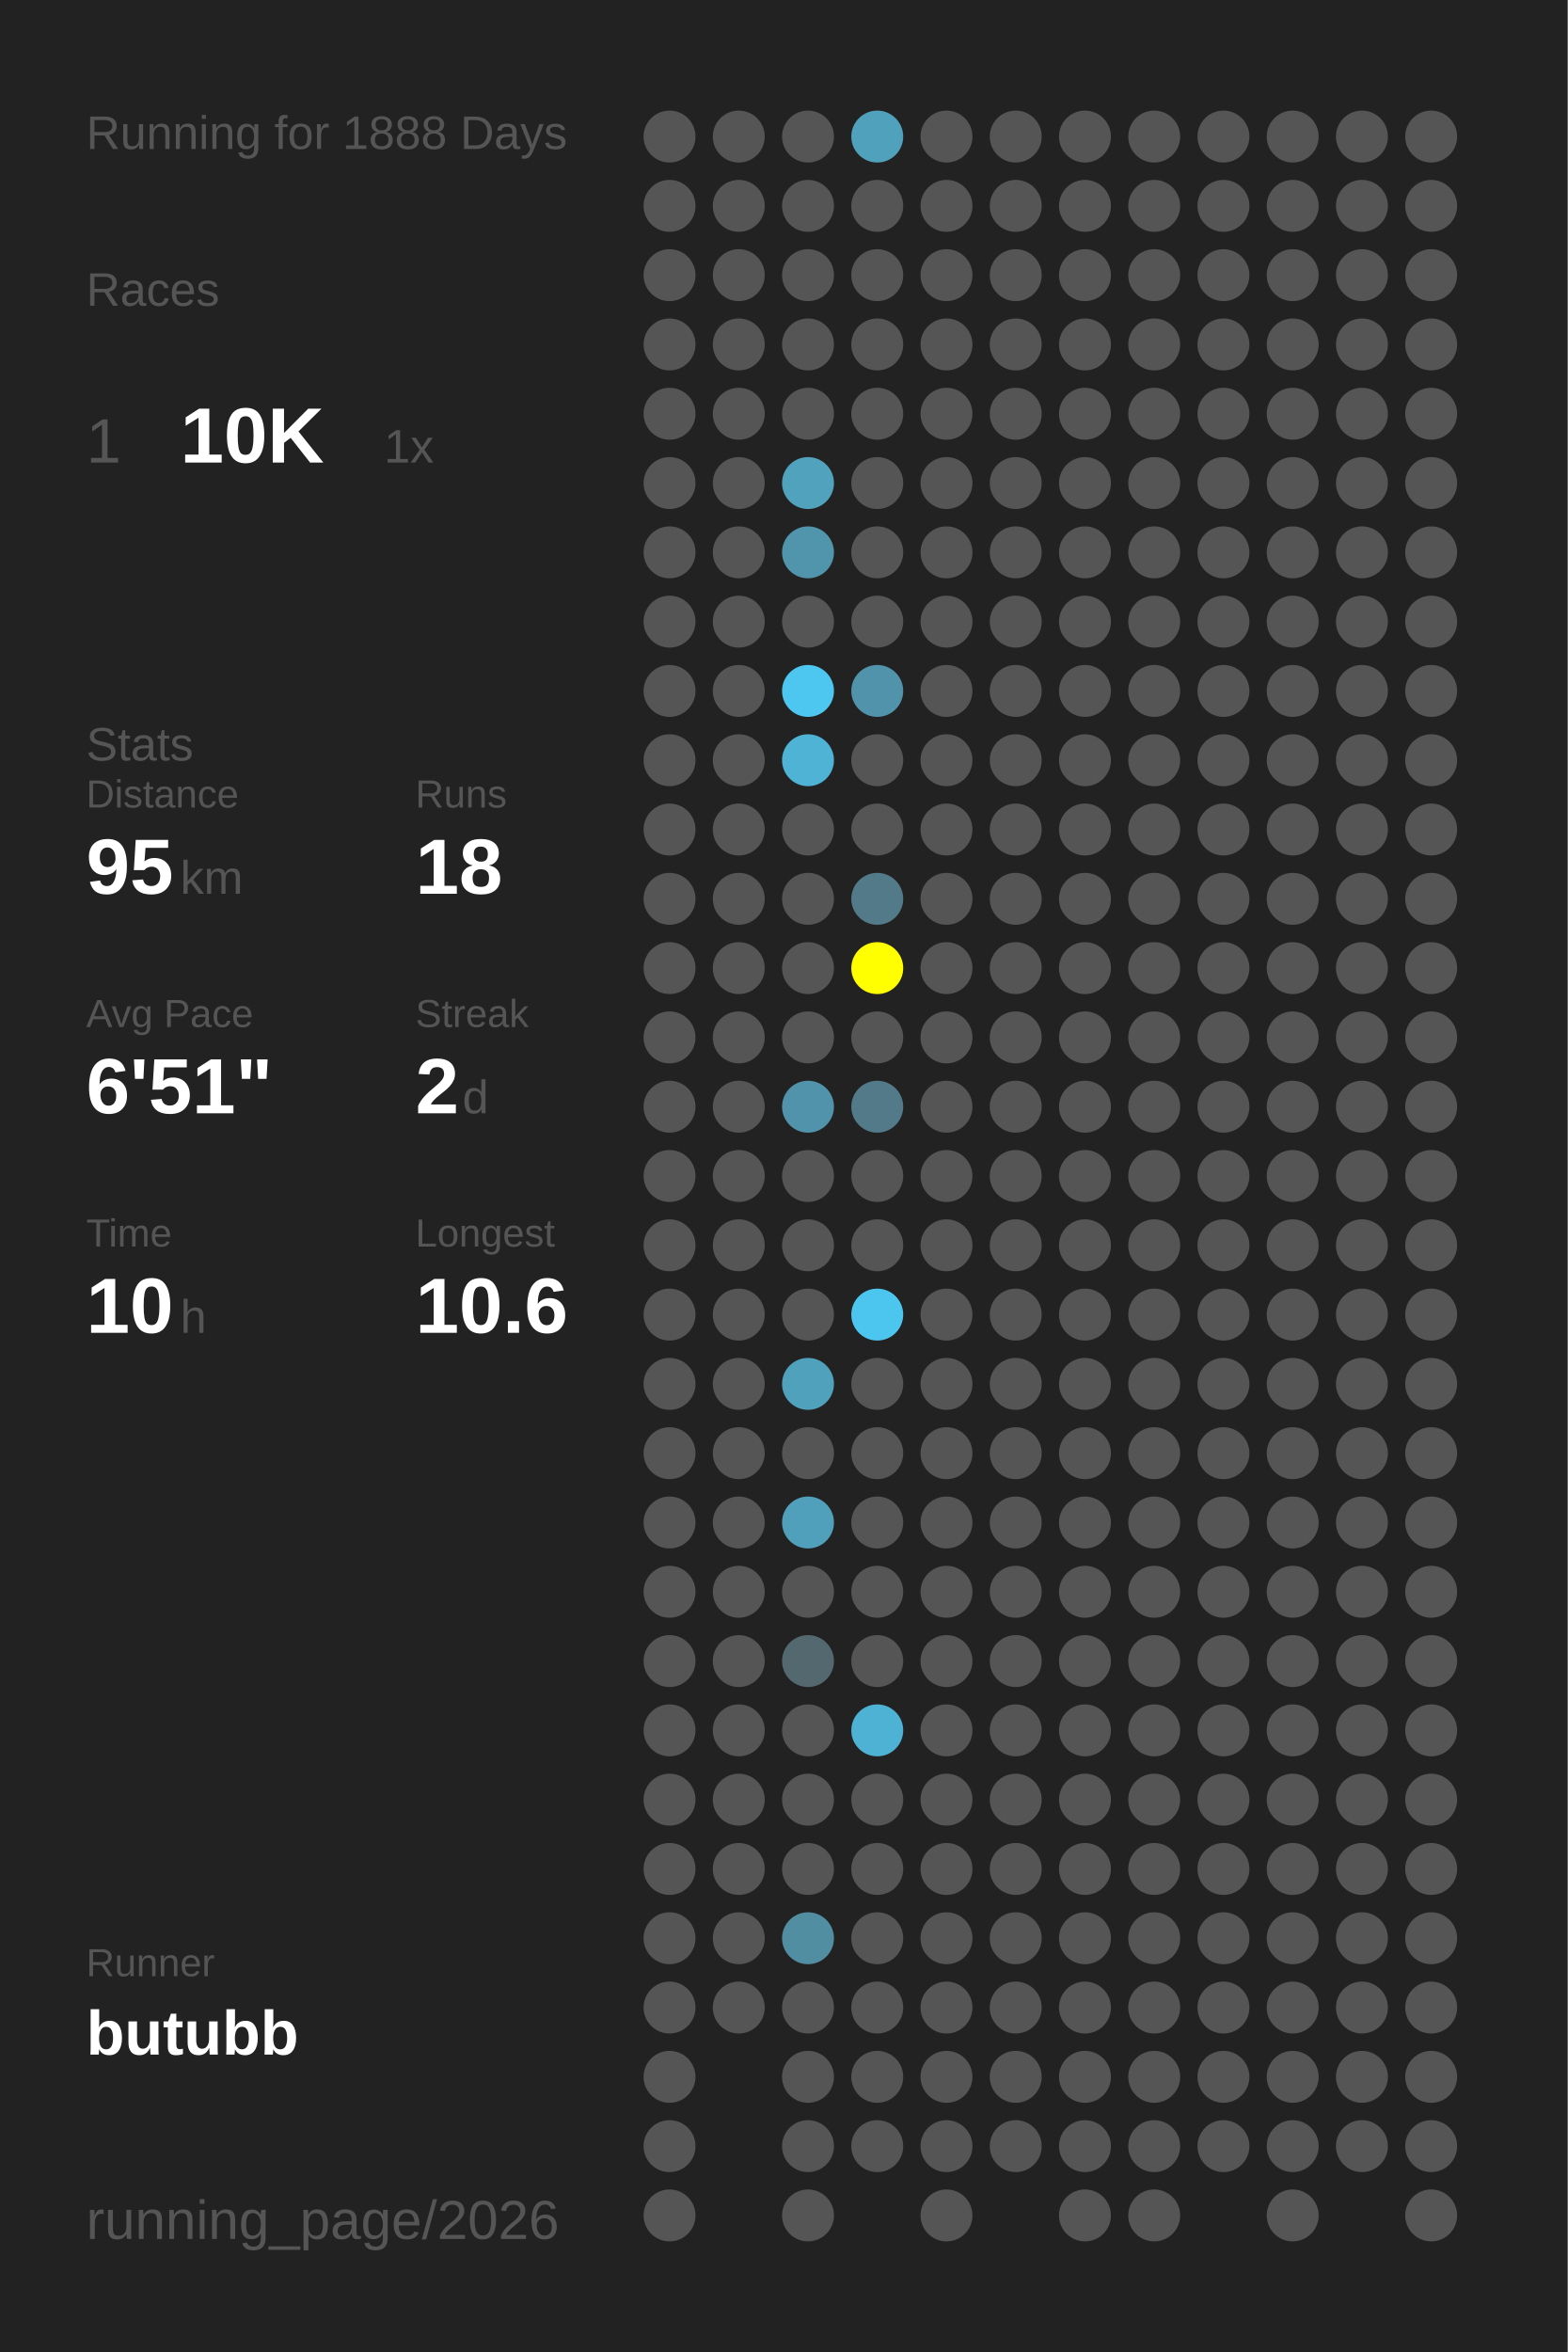
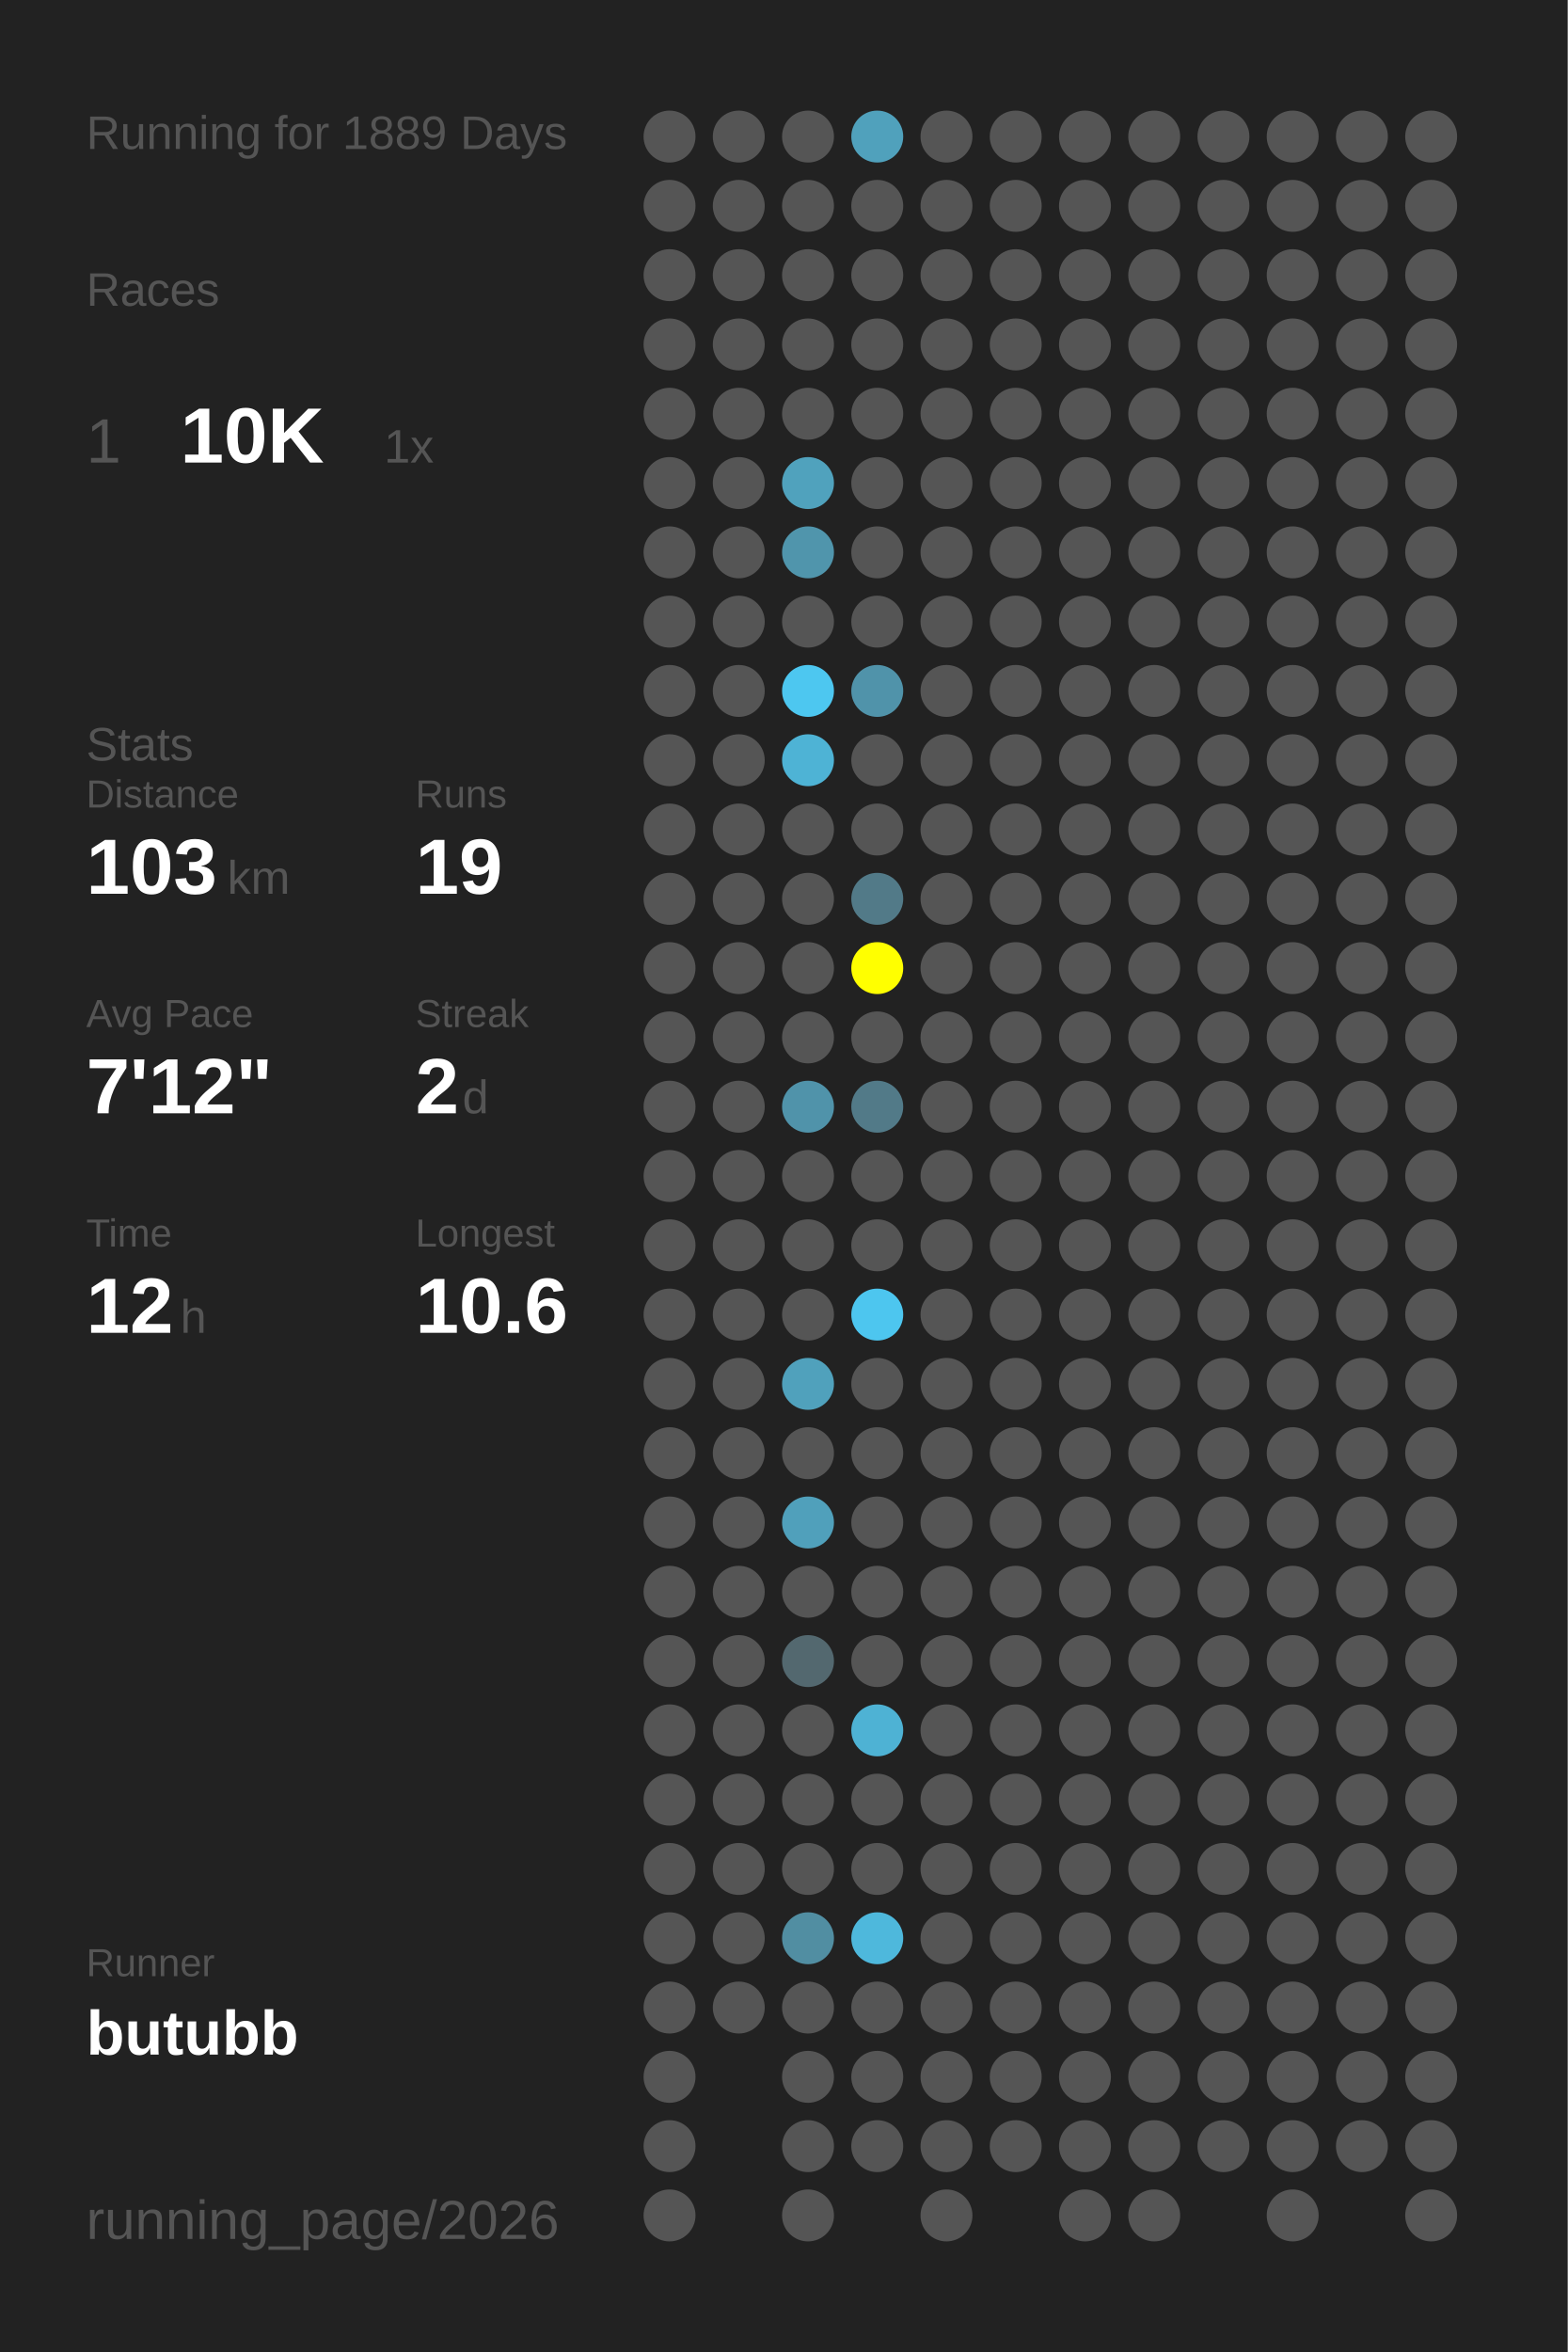
<svg xmlns="http://www.w3.org/2000/svg" baseProfile="full" height="300mm" version="1.1" viewBox="0,0,200,300" width="200mm">
  <defs />
  <rect fill="#222222" height="300" width="200" x="0" y="0" />
-   <text fill="#555555" style="font-size:6px; font-family:Arial;" x="11" y="19">Running for 1888 Days</text>
+   <text fill="#555555" style="font-size:6px; font-family:Arial;" x="11" y="19">Running for 1889 Days</text>
  <text fill="#555555" style="font-size:6px; font-family:Arial;" x="11" y="39">Races</text>
  <text fill="#555555" style="font-size:8px; font-family:Arial;" x="11" y="59">1</text>
  <text fill="#FFFFFF" style="font-size:10px; font-family:Arial; font-weight:bold;" x="23" y="59">10K</text>
  <text fill="#555555" style="font-size:6px; font-family:Arial;" x="49" y="59">1x</text>
  <text fill="#555555" style="font-size:6px; font-family:Arial;" x="11" y="97">Stats</text>
  <text fill="#555555" style="font-size:5px; font-family:Arial;" x="11" y="103">Distance</text>
-   <text fill="#FFFFFF" style="font-size:10px; font-family:Arial; font-weight:bold;" x="11" y="114">95</text>
-   <text fill="#555555" style="font-size:6px; font-family:Arial;" x="23" y="114">km</text>
+   <text fill="#FFFFFF" style="font-size:10px; font-family:Arial; font-weight:bold;" x="11" y="114">103</text>
+   <text fill="#555555" style="font-size:6px; font-family:Arial;" x="29" y="114">km</text>
  <text fill="#555555" style="font-size:5px; font-family:Arial;" x="53" y="103">Runs</text>
-   <text fill="#FFFFFF" style="font-size:10px; font-family:Arial; font-weight:bold;" x="53" y="114">18</text>
+   <text fill="#FFFFFF" style="font-size:10px; font-family:Arial; font-weight:bold;" x="53" y="114">19</text>
  <text fill="#555555" style="font-size:5px; font-family:Arial;" x="11" y="131">Avg Pace</text>
-   <text fill="#FFFFFF" style="font-size:10px; font-family:Arial; font-weight:bold;" x="11" y="142">6'51"</text>
+   <text fill="#FFFFFF" style="font-size:10px; font-family:Arial; font-weight:bold;" x="11" y="142">7'12"</text>
  <text fill="#555555" style="font-size:5px; font-family:Arial;" x="53" y="131">Streak</text>
  <text fill="#FFFFFF" style="font-size:10px; font-family:Arial; font-weight:bold;" x="53" y="142">2</text>
  <text fill="#555555" style="font-size:6px; font-family:Arial;" x="59" y="142">d</text>
  <text fill="#555555" style="font-size:5px; font-family:Arial;" x="11" y="159">Time</text>
-   <text fill="#FFFFFF" style="font-size:10px; font-family:Arial; font-weight:bold;" x="11" y="170">10</text>
+   <text fill="#FFFFFF" style="font-size:10px; font-family:Arial; font-weight:bold;" x="11" y="170">12</text>
  <text fill="#555555" style="font-size:6px; font-family:Arial;" x="23" y="170">h</text>
  <text fill="#555555" style="font-size:5px; font-family:Arial;" x="53" y="159">Longest</text>
  <text fill="#FFFFFF" style="font-size:10px; font-family:Arial; font-weight:bold;" x="53" y="170">10.6</text>
  <text fill="#555555" style="font-size:5px; font-family:Arial;" x="11" y="252.065">Runner</text>
  <text fill="#FFFFFF" style="font-size:8px; font-family:Arial; font-weight:bold;" x="11" y="262.065">butubb</text>
  <text fill="#555555" style="font-size:7px; font-family:Arial;" x="11" y="285.581">running_page/2026</text>
  <circle cx="85.417" cy="17.419" fill="#555555" r="3.312" />
  <circle cx="85.417" cy="26.258" fill="#555555" r="3.312" />
  <circle cx="85.417" cy="35.097" fill="#555555" r="3.312" />
  <circle cx="85.417" cy="43.935" fill="#555555" r="3.312" />
  <circle cx="85.417" cy="52.774" fill="#555555" r="3.312" />
  <circle cx="85.417" cy="61.613" fill="#555555" r="3.312" />
  <circle cx="85.417" cy="70.452" fill="#555555" r="3.312" />
  <circle cx="85.417" cy="79.29" fill="#555555" r="3.312" />
  <circle cx="85.417" cy="88.129" fill="#555555" r="3.312" />
  <circle cx="85.417" cy="96.968" fill="#555555" r="3.312" />
  <circle cx="85.417" cy="105.806" fill="#555555" r="3.312" />
  <circle cx="85.417" cy="114.645" fill="#555555" r="3.312" />
  <circle cx="85.417" cy="123.484" fill="#555555" r="3.312" />
  <circle cx="85.417" cy="132.323" fill="#555555" r="3.312" />
  <circle cx="85.417" cy="141.161" fill="#555555" r="3.312" />
  <circle cx="85.417" cy="150" fill="#555555" r="3.312" />
  <circle cx="85.417" cy="158.839" fill="#555555" r="3.312" />
  <circle cx="85.417" cy="167.677" fill="#555555" r="3.312" />
  <circle cx="85.417" cy="176.516" fill="#555555" r="3.312" />
  <circle cx="85.417" cy="185.355" fill="#555555" r="3.312" />
  <circle cx="85.417" cy="194.194" fill="#555555" r="3.312" />
  <circle cx="85.417" cy="203.032" fill="#555555" r="3.312" />
  <circle cx="85.417" cy="211.871" fill="#555555" r="3.312" />
  <circle cx="85.417" cy="220.71" fill="#555555" r="3.312" />
  <circle cx="85.417" cy="229.548" fill="#555555" r="3.312" />
  <circle cx="85.417" cy="238.387" fill="#555555" r="3.312" />
  <circle cx="85.417" cy="247.226" fill="#555555" r="3.312" />
  <circle cx="85.417" cy="256.065" fill="#555555" r="3.312" />
  <circle cx="85.417" cy="264.903" fill="#555555" r="3.312" />
  <circle cx="85.417" cy="273.742" fill="#555555" r="3.312" />
  <circle cx="85.417" cy="282.581" fill="#555555" r="3.312" />
  <circle cx="94.25" cy="17.419" fill="#555555" r="3.312" />
  <circle cx="94.25" cy="26.258" fill="#555555" r="3.312" />
  <circle cx="94.25" cy="35.097" fill="#555555" r="3.312" />
  <circle cx="94.25" cy="43.935" fill="#555555" r="3.312" />
  <circle cx="94.25" cy="52.774" fill="#555555" r="3.312" />
  <circle cx="94.25" cy="61.613" fill="#555555" r="3.312" />
  <circle cx="94.25" cy="70.452" fill="#555555" r="3.312" />
  <circle cx="94.25" cy="79.29" fill="#555555" r="3.312" />
  <circle cx="94.25" cy="88.129" fill="#555555" r="3.312" />
  <circle cx="94.25" cy="96.968" fill="#555555" r="3.312" />
  <circle cx="94.25" cy="105.806" fill="#555555" r="3.312" />
  <circle cx="94.25" cy="114.645" fill="#555555" r="3.312" />
  <circle cx="94.25" cy="123.484" fill="#555555" r="3.312" />
  <circle cx="94.25" cy="132.323" fill="#555555" r="3.312" />
  <circle cx="94.25" cy="141.161" fill="#555555" r="3.312" />
  <circle cx="94.25" cy="150" fill="#555555" r="3.312" />
  <circle cx="94.25" cy="158.839" fill="#555555" r="3.312" />
  <circle cx="94.25" cy="167.677" fill="#555555" r="3.312" />
  <circle cx="94.25" cy="176.516" fill="#555555" r="3.312" />
  <circle cx="94.25" cy="185.355" fill="#555555" r="3.312" />
  <circle cx="94.25" cy="194.194" fill="#555555" r="3.312" />
  <circle cx="94.25" cy="203.032" fill="#555555" r="3.312" />
  <circle cx="94.25" cy="211.871" fill="#555555" r="3.312" />
  <circle cx="94.25" cy="220.71" fill="#555555" r="3.312" />
  <circle cx="94.25" cy="229.548" fill="#555555" r="3.312" />
  <circle cx="94.25" cy="238.387" fill="#555555" r="3.312" />
  <circle cx="94.25" cy="247.226" fill="#555555" r="3.312" />
  <circle cx="94.25" cy="256.065" fill="#555555" r="3.312" />
  <circle cx="103.083" cy="17.419" fill="#555555" r="3.312" />
  <circle cx="103.083" cy="26.258" fill="#555555" r="3.312" />
  <circle cx="103.083" cy="35.097" fill="#555555" r="3.312" />
  <circle cx="103.083" cy="43.935" fill="#555555" r="3.312" />
  <circle cx="103.083" cy="52.774" fill="#555555" r="3.312" />
  <circle cx="103.083" cy="61.613" fill="#50a2bd" r="3.312" />
  <circle cx="103.083" cy="70.452" fill="#5095ac" r="3.312" />
  <circle cx="103.083" cy="79.29" fill="#555555" r="3.312" />
  <circle cx="103.083" cy="88.129" fill="#4dc7f0" r="3.312" />
  <circle cx="103.083" cy="96.968" fill="#4eb3d5" r="3.312" />
  <circle cx="103.083" cy="105.806" fill="#555555" r="3.312" />
  <circle cx="103.083" cy="114.645" fill="#555555" r="3.312" />
  <circle cx="103.083" cy="123.484" fill="#555555" r="3.312" />
  <circle cx="103.083" cy="132.323" fill="#555555" r="3.312" />
  <circle cx="103.083" cy="141.161" fill="#5093aa" r="3.312" />
  <circle cx="103.083" cy="150" fill="#555555" r="3.312" />
  <circle cx="103.083" cy="158.839" fill="#555555" r="3.312" />
  <circle cx="103.083" cy="167.677" fill="#555555" r="3.312" />
  <circle cx="103.083" cy="176.516" fill="#50a1bc" r="3.312" />
  <circle cx="103.083" cy="185.355" fill="#555555" r="3.312" />
  <circle cx="103.083" cy="194.194" fill="#50a0bb" r="3.312" />
  <circle cx="103.083" cy="203.032" fill="#555555" r="3.312" />
  <circle cx="103.083" cy="211.871" fill="#53686f" r="3.312" />
  <circle cx="103.083" cy="220.71" fill="#555555" r="3.312" />
  <circle cx="103.083" cy="229.548" fill="#555555" r="3.312" />
  <circle cx="103.083" cy="238.387" fill="#555555" r="3.312" />
  <circle cx="103.083" cy="247.226" fill="#518ea2" r="3.312" />
  <circle cx="103.083" cy="256.065" fill="#555555" r="3.312" />
  <circle cx="103.083" cy="264.903" fill="#555555" r="3.312" />
  <circle cx="103.083" cy="273.742" fill="#555555" r="3.312" />
  <circle cx="103.083" cy="282.581" fill="#555555" r="3.312" />
  <circle cx="111.917" cy="17.419" fill="#50a1bc" r="3.312" />
  <circle cx="111.917" cy="26.258" fill="#555555" r="3.312" />
  <circle cx="111.917" cy="35.097" fill="#555555" r="3.312" />
  <circle cx="111.917" cy="43.935" fill="#555555" r="3.312" />
  <circle cx="111.917" cy="52.774" fill="#555555" r="3.312" />
  <circle cx="111.917" cy="61.613" fill="#555555" r="3.312" />
  <circle cx="111.917" cy="70.452" fill="#555555" r="3.312" />
  <circle cx="111.917" cy="79.29" fill="#555555" r="3.312" />
  <circle cx="111.917" cy="88.129" fill="#5093aa" r="3.312" />
  <circle cx="111.917" cy="96.968" fill="#555555" r="3.312" />
  <circle cx="111.917" cy="105.806" fill="#555555" r="3.312" />
  <circle cx="111.917" cy="114.645" fill="#527a88" r="3.312" />
  <circle cx="111.917" cy="123.484" fill="#FFFF00" r="3.312" />
  <circle cx="111.917" cy="132.323" fill="#555555" r="3.312" />
  <circle cx="111.917" cy="141.161" fill="#527a88" r="3.312" />
  <circle cx="111.917" cy="150" fill="#555555" r="3.312" />
  <circle cx="111.917" cy="158.839" fill="#555555" r="3.312" />
  <circle cx="111.917" cy="167.677" fill="#4dc6ef" r="3.312" />
  <circle cx="111.917" cy="176.516" fill="#555555" r="3.312" />
  <circle cx="111.917" cy="185.355" fill="#555555" r="3.312" />
  <circle cx="111.917" cy="194.194" fill="#555555" r="3.312" />
  <circle cx="111.917" cy="203.032" fill="#555555" r="3.312" />
  <circle cx="111.917" cy="211.871" fill="#555555" r="3.312" />
  <circle cx="111.917" cy="220.71" fill="#4eb2d4" r="3.312" />
  <circle cx="111.917" cy="229.548" fill="#555555" r="3.312" />
  <circle cx="111.917" cy="238.387" fill="#555555" r="3.312" />
-   <circle cx="111.917" cy="247.226" fill="#555555" r="3.312" />
+   <circle cx="111.917" cy="247.226" fill="#4eb8dc" r="3.312" />
  <circle cx="111.917" cy="256.065" fill="#555555" r="3.312" />
  <circle cx="111.917" cy="264.903" fill="#555555" r="3.312" />
  <circle cx="111.917" cy="273.742" fill="#555555" r="3.312" />
  <circle cx="120.75" cy="17.419" fill="#555555" r="3.312" />
  <circle cx="120.75" cy="26.258" fill="#555555" r="3.312" />
  <circle cx="120.75" cy="35.097" fill="#555555" r="3.312" />
  <circle cx="120.75" cy="43.935" fill="#555555" r="3.312" />
  <circle cx="120.75" cy="52.774" fill="#555555" r="3.312" />
  <circle cx="120.75" cy="61.613" fill="#555555" r="3.312" />
  <circle cx="120.75" cy="70.452" fill="#555555" r="3.312" />
  <circle cx="120.75" cy="79.29" fill="#555555" r="3.312" />
  <circle cx="120.75" cy="88.129" fill="#555555" r="3.312" />
  <circle cx="120.75" cy="96.968" fill="#555555" r="3.312" />
  <circle cx="120.75" cy="105.806" fill="#555555" r="3.312" />
  <circle cx="120.75" cy="114.645" fill="#555555" r="3.312" />
  <circle cx="120.75" cy="123.484" fill="#555555" r="3.312" />
  <circle cx="120.75" cy="132.323" fill="#555555" r="3.312" />
  <circle cx="120.75" cy="141.161" fill="#555555" r="3.312" />
  <circle cx="120.75" cy="150" fill="#555555" r="3.312" />
  <circle cx="120.75" cy="158.839" fill="#555555" r="3.312" />
  <circle cx="120.75" cy="167.677" fill="#555555" r="3.312" />
  <circle cx="120.75" cy="176.516" fill="#555555" r="3.312" />
  <circle cx="120.75" cy="185.355" fill="#555555" r="3.312" />
  <circle cx="120.75" cy="194.194" fill="#555555" r="3.312" />
  <circle cx="120.75" cy="203.032" fill="#555555" r="3.312" />
  <circle cx="120.75" cy="211.871" fill="#555555" r="3.312" />
  <circle cx="120.75" cy="220.71" fill="#555555" r="3.312" />
  <circle cx="120.75" cy="229.548" fill="#555555" r="3.312" />
  <circle cx="120.75" cy="238.387" fill="#555555" r="3.312" />
  <circle cx="120.75" cy="247.226" fill="#555555" r="3.312" />
  <circle cx="120.75" cy="256.065" fill="#555555" r="3.312" />
  <circle cx="120.75" cy="264.903" fill="#555555" r="3.312" />
  <circle cx="120.75" cy="273.742" fill="#555555" r="3.312" />
  <circle cx="120.75" cy="282.581" fill="#555555" r="3.312" />
  <circle cx="129.583" cy="17.419" fill="#555555" r="3.312" />
  <circle cx="129.583" cy="26.258" fill="#555555" r="3.312" />
  <circle cx="129.583" cy="35.097" fill="#555555" r="3.312" />
  <circle cx="129.583" cy="43.935" fill="#555555" r="3.312" />
  <circle cx="129.583" cy="52.774" fill="#555555" r="3.312" />
  <circle cx="129.583" cy="61.613" fill="#555555" r="3.312" />
  <circle cx="129.583" cy="70.452" fill="#555555" r="3.312" />
  <circle cx="129.583" cy="79.29" fill="#555555" r="3.312" />
  <circle cx="129.583" cy="88.129" fill="#555555" r="3.312" />
  <circle cx="129.583" cy="96.968" fill="#555555" r="3.312" />
  <circle cx="129.583" cy="105.806" fill="#555555" r="3.312" />
  <circle cx="129.583" cy="114.645" fill="#555555" r="3.312" />
  <circle cx="129.583" cy="123.484" fill="#555555" r="3.312" />
  <circle cx="129.583" cy="132.323" fill="#555555" r="3.312" />
  <circle cx="129.583" cy="141.161" fill="#555555" r="3.312" />
  <circle cx="129.583" cy="150" fill="#555555" r="3.312" />
  <circle cx="129.583" cy="158.839" fill="#555555" r="3.312" />
  <circle cx="129.583" cy="167.677" fill="#555555" r="3.312" />
  <circle cx="129.583" cy="176.516" fill="#555555" r="3.312" />
  <circle cx="129.583" cy="185.355" fill="#555555" r="3.312" />
  <circle cx="129.583" cy="194.194" fill="#555555" r="3.312" />
  <circle cx="129.583" cy="203.032" fill="#555555" r="3.312" />
  <circle cx="129.583" cy="211.871" fill="#555555" r="3.312" />
  <circle cx="129.583" cy="220.71" fill="#555555" r="3.312" />
  <circle cx="129.583" cy="229.548" fill="#555555" r="3.312" />
  <circle cx="129.583" cy="238.387" fill="#555555" r="3.312" />
  <circle cx="129.583" cy="247.226" fill="#555555" r="3.312" />
  <circle cx="129.583" cy="256.065" fill="#555555" r="3.312" />
  <circle cx="129.583" cy="264.903" fill="#555555" r="3.312" />
  <circle cx="129.583" cy="273.742" fill="#555555" r="3.312" />
  <circle cx="138.417" cy="17.419" fill="#555555" r="3.312" />
  <circle cx="138.417" cy="26.258" fill="#555555" r="3.312" />
  <circle cx="138.417" cy="35.097" fill="#555555" r="3.312" />
  <circle cx="138.417" cy="43.935" fill="#555555" r="3.312" />
  <circle cx="138.417" cy="52.774" fill="#555555" r="3.312" />
  <circle cx="138.417" cy="61.613" fill="#555555" r="3.312" />
  <circle cx="138.417" cy="70.452" fill="#555555" r="3.312" />
  <circle cx="138.417" cy="79.29" fill="#555555" r="3.312" />
  <circle cx="138.417" cy="88.129" fill="#555555" r="3.312" />
  <circle cx="138.417" cy="96.968" fill="#555555" r="3.312" />
  <circle cx="138.417" cy="105.806" fill="#555555" r="3.312" />
  <circle cx="138.417" cy="114.645" fill="#555555" r="3.312" />
  <circle cx="138.417" cy="123.484" fill="#555555" r="3.312" />
  <circle cx="138.417" cy="132.323" fill="#555555" r="3.312" />
  <circle cx="138.417" cy="141.161" fill="#555555" r="3.312" />
  <circle cx="138.417" cy="150" fill="#555555" r="3.312" />
  <circle cx="138.417" cy="158.839" fill="#555555" r="3.312" />
  <circle cx="138.417" cy="167.677" fill="#555555" r="3.312" />
  <circle cx="138.417" cy="176.516" fill="#555555" r="3.312" />
  <circle cx="138.417" cy="185.355" fill="#555555" r="3.312" />
  <circle cx="138.417" cy="194.194" fill="#555555" r="3.312" />
  <circle cx="138.417" cy="203.032" fill="#555555" r="3.312" />
  <circle cx="138.417" cy="211.871" fill="#555555" r="3.312" />
  <circle cx="138.417" cy="220.71" fill="#555555" r="3.312" />
  <circle cx="138.417" cy="229.548" fill="#555555" r="3.312" />
  <circle cx="138.417" cy="238.387" fill="#555555" r="3.312" />
  <circle cx="138.417" cy="247.226" fill="#555555" r="3.312" />
  <circle cx="138.417" cy="256.065" fill="#555555" r="3.312" />
  <circle cx="138.417" cy="264.903" fill="#555555" r="3.312" />
  <circle cx="138.417" cy="273.742" fill="#555555" r="3.312" />
  <circle cx="138.417" cy="282.581" fill="#555555" r="3.312" />
  <circle cx="147.25" cy="17.419" fill="#555555" r="3.312" />
  <circle cx="147.25" cy="26.258" fill="#555555" r="3.312" />
  <circle cx="147.25" cy="35.097" fill="#555555" r="3.312" />
  <circle cx="147.25" cy="43.935" fill="#555555" r="3.312" />
  <circle cx="147.25" cy="52.774" fill="#555555" r="3.312" />
  <circle cx="147.25" cy="61.613" fill="#555555" r="3.312" />
  <circle cx="147.25" cy="70.452" fill="#555555" r="3.312" />
  <circle cx="147.25" cy="79.29" fill="#555555" r="3.312" />
  <circle cx="147.25" cy="88.129" fill="#555555" r="3.312" />
  <circle cx="147.25" cy="96.968" fill="#555555" r="3.312" />
  <circle cx="147.25" cy="105.806" fill="#555555" r="3.312" />
  <circle cx="147.25" cy="114.645" fill="#555555" r="3.312" />
  <circle cx="147.25" cy="123.484" fill="#555555" r="3.312" />
  <circle cx="147.25" cy="132.323" fill="#555555" r="3.312" />
  <circle cx="147.25" cy="141.161" fill="#555555" r="3.312" />
  <circle cx="147.25" cy="150" fill="#555555" r="3.312" />
  <circle cx="147.25" cy="158.839" fill="#555555" r="3.312" />
  <circle cx="147.25" cy="167.677" fill="#555555" r="3.312" />
  <circle cx="147.25" cy="176.516" fill="#555555" r="3.312" />
  <circle cx="147.25" cy="185.355" fill="#555555" r="3.312" />
  <circle cx="147.25" cy="194.194" fill="#555555" r="3.312" />
  <circle cx="147.25" cy="203.032" fill="#555555" r="3.312" />
  <circle cx="147.25" cy="211.871" fill="#555555" r="3.312" />
  <circle cx="147.25" cy="220.71" fill="#555555" r="3.312" />
  <circle cx="147.25" cy="229.548" fill="#555555" r="3.312" />
  <circle cx="147.25" cy="238.387" fill="#555555" r="3.312" />
  <circle cx="147.25" cy="247.226" fill="#555555" r="3.312" />
  <circle cx="147.25" cy="256.065" fill="#555555" r="3.312" />
  <circle cx="147.25" cy="264.903" fill="#555555" r="3.312" />
  <circle cx="147.25" cy="273.742" fill="#555555" r="3.312" />
  <circle cx="147.25" cy="282.581" fill="#555555" r="3.312" />
  <circle cx="156.083" cy="17.419" fill="#555555" r="3.312" />
  <circle cx="156.083" cy="26.258" fill="#555555" r="3.312" />
  <circle cx="156.083" cy="35.097" fill="#555555" r="3.312" />
  <circle cx="156.083" cy="43.935" fill="#555555" r="3.312" />
  <circle cx="156.083" cy="52.774" fill="#555555" r="3.312" />
  <circle cx="156.083" cy="61.613" fill="#555555" r="3.312" />
  <circle cx="156.083" cy="70.452" fill="#555555" r="3.312" />
  <circle cx="156.083" cy="79.29" fill="#555555" r="3.312" />
  <circle cx="156.083" cy="88.129" fill="#555555" r="3.312" />
  <circle cx="156.083" cy="96.968" fill="#555555" r="3.312" />
  <circle cx="156.083" cy="105.806" fill="#555555" r="3.312" />
  <circle cx="156.083" cy="114.645" fill="#555555" r="3.312" />
  <circle cx="156.083" cy="123.484" fill="#555555" r="3.312" />
  <circle cx="156.083" cy="132.323" fill="#555555" r="3.312" />
  <circle cx="156.083" cy="141.161" fill="#555555" r="3.312" />
  <circle cx="156.083" cy="150" fill="#555555" r="3.312" />
  <circle cx="156.083" cy="158.839" fill="#555555" r="3.312" />
  <circle cx="156.083" cy="167.677" fill="#555555" r="3.312" />
  <circle cx="156.083" cy="176.516" fill="#555555" r="3.312" />
  <circle cx="156.083" cy="185.355" fill="#555555" r="3.312" />
  <circle cx="156.083" cy="194.194" fill="#555555" r="3.312" />
  <circle cx="156.083" cy="203.032" fill="#555555" r="3.312" />
  <circle cx="156.083" cy="211.871" fill="#555555" r="3.312" />
  <circle cx="156.083" cy="220.71" fill="#555555" r="3.312" />
  <circle cx="156.083" cy="229.548" fill="#555555" r="3.312" />
  <circle cx="156.083" cy="238.387" fill="#555555" r="3.312" />
  <circle cx="156.083" cy="247.226" fill="#555555" r="3.312" />
  <circle cx="156.083" cy="256.065" fill="#555555" r="3.312" />
  <circle cx="156.083" cy="264.903" fill="#555555" r="3.312" />
  <circle cx="156.083" cy="273.742" fill="#555555" r="3.312" />
  <circle cx="164.917" cy="17.419" fill="#555555" r="3.312" />
  <circle cx="164.917" cy="26.258" fill="#555555" r="3.312" />
  <circle cx="164.917" cy="35.097" fill="#555555" r="3.312" />
  <circle cx="164.917" cy="43.935" fill="#555555" r="3.312" />
  <circle cx="164.917" cy="52.774" fill="#555555" r="3.312" />
  <circle cx="164.917" cy="61.613" fill="#555555" r="3.312" />
  <circle cx="164.917" cy="70.452" fill="#555555" r="3.312" />
  <circle cx="164.917" cy="79.29" fill="#555555" r="3.312" />
  <circle cx="164.917" cy="88.129" fill="#555555" r="3.312" />
  <circle cx="164.917" cy="96.968" fill="#555555" r="3.312" />
  <circle cx="164.917" cy="105.806" fill="#555555" r="3.312" />
  <circle cx="164.917" cy="114.645" fill="#555555" r="3.312" />
  <circle cx="164.917" cy="123.484" fill="#555555" r="3.312" />
  <circle cx="164.917" cy="132.323" fill="#555555" r="3.312" />
  <circle cx="164.917" cy="141.161" fill="#555555" r="3.312" />
  <circle cx="164.917" cy="150" fill="#555555" r="3.312" />
  <circle cx="164.917" cy="158.839" fill="#555555" r="3.312" />
  <circle cx="164.917" cy="167.677" fill="#555555" r="3.312" />
  <circle cx="164.917" cy="176.516" fill="#555555" r="3.312" />
  <circle cx="164.917" cy="185.355" fill="#555555" r="3.312" />
  <circle cx="164.917" cy="194.194" fill="#555555" r="3.312" />
  <circle cx="164.917" cy="203.032" fill="#555555" r="3.312" />
  <circle cx="164.917" cy="211.871" fill="#555555" r="3.312" />
  <circle cx="164.917" cy="220.71" fill="#555555" r="3.312" />
  <circle cx="164.917" cy="229.548" fill="#555555" r="3.312" />
  <circle cx="164.917" cy="238.387" fill="#555555" r="3.312" />
  <circle cx="164.917" cy="247.226" fill="#555555" r="3.312" />
  <circle cx="164.917" cy="256.065" fill="#555555" r="3.312" />
  <circle cx="164.917" cy="264.903" fill="#555555" r="3.312" />
  <circle cx="164.917" cy="273.742" fill="#555555" r="3.312" />
  <circle cx="164.917" cy="282.581" fill="#555555" r="3.312" />
  <circle cx="173.75" cy="17.419" fill="#555555" r="3.312" />
  <circle cx="173.75" cy="26.258" fill="#555555" r="3.312" />
  <circle cx="173.75" cy="35.097" fill="#555555" r="3.312" />
  <circle cx="173.75" cy="43.935" fill="#555555" r="3.312" />
  <circle cx="173.75" cy="52.774" fill="#555555" r="3.312" />
  <circle cx="173.75" cy="61.613" fill="#555555" r="3.312" />
  <circle cx="173.75" cy="70.452" fill="#555555" r="3.312" />
  <circle cx="173.75" cy="79.29" fill="#555555" r="3.312" />
  <circle cx="173.75" cy="88.129" fill="#555555" r="3.312" />
  <circle cx="173.75" cy="96.968" fill="#555555" r="3.312" />
  <circle cx="173.75" cy="105.806" fill="#555555" r="3.312" />
  <circle cx="173.75" cy="114.645" fill="#555555" r="3.312" />
  <circle cx="173.75" cy="123.484" fill="#555555" r="3.312" />
  <circle cx="173.75" cy="132.323" fill="#555555" r="3.312" />
  <circle cx="173.75" cy="141.161" fill="#555555" r="3.312" />
  <circle cx="173.75" cy="150" fill="#555555" r="3.312" />
  <circle cx="173.75" cy="158.839" fill="#555555" r="3.312" />
  <circle cx="173.75" cy="167.677" fill="#555555" r="3.312" />
  <circle cx="173.75" cy="176.516" fill="#555555" r="3.312" />
  <circle cx="173.75" cy="185.355" fill="#555555" r="3.312" />
  <circle cx="173.75" cy="194.194" fill="#555555" r="3.312" />
  <circle cx="173.75" cy="203.032" fill="#555555" r="3.312" />
  <circle cx="173.75" cy="211.871" fill="#555555" r="3.312" />
  <circle cx="173.75" cy="220.71" fill="#555555" r="3.312" />
  <circle cx="173.75" cy="229.548" fill="#555555" r="3.312" />
  <circle cx="173.75" cy="238.387" fill="#555555" r="3.312" />
  <circle cx="173.75" cy="247.226" fill="#555555" r="3.312" />
  <circle cx="173.75" cy="256.065" fill="#555555" r="3.312" />
  <circle cx="173.75" cy="264.903" fill="#555555" r="3.312" />
  <circle cx="173.75" cy="273.742" fill="#555555" r="3.312" />
  <circle cx="182.583" cy="17.419" fill="#555555" r="3.312" />
  <circle cx="182.583" cy="26.258" fill="#555555" r="3.312" />
  <circle cx="182.583" cy="35.097" fill="#555555" r="3.312" />
  <circle cx="182.583" cy="43.935" fill="#555555" r="3.312" />
  <circle cx="182.583" cy="52.774" fill="#555555" r="3.312" />
  <circle cx="182.583" cy="61.613" fill="#555555" r="3.312" />
  <circle cx="182.583" cy="70.452" fill="#555555" r="3.312" />
  <circle cx="182.583" cy="79.29" fill="#555555" r="3.312" />
  <circle cx="182.583" cy="88.129" fill="#555555" r="3.312" />
  <circle cx="182.583" cy="96.968" fill="#555555" r="3.312" />
  <circle cx="182.583" cy="105.806" fill="#555555" r="3.312" />
  <circle cx="182.583" cy="114.645" fill="#555555" r="3.312" />
  <circle cx="182.583" cy="123.484" fill="#555555" r="3.312" />
  <circle cx="182.583" cy="132.323" fill="#555555" r="3.312" />
  <circle cx="182.583" cy="141.161" fill="#555555" r="3.312" />
  <circle cx="182.583" cy="150" fill="#555555" r="3.312" />
  <circle cx="182.583" cy="158.839" fill="#555555" r="3.312" />
  <circle cx="182.583" cy="167.677" fill="#555555" r="3.312" />
  <circle cx="182.583" cy="176.516" fill="#555555" r="3.312" />
  <circle cx="182.583" cy="185.355" fill="#555555" r="3.312" />
  <circle cx="182.583" cy="194.194" fill="#555555" r="3.312" />
  <circle cx="182.583" cy="203.032" fill="#555555" r="3.312" />
  <circle cx="182.583" cy="211.871" fill="#555555" r="3.312" />
  <circle cx="182.583" cy="220.71" fill="#555555" r="3.312" />
  <circle cx="182.583" cy="229.548" fill="#555555" r="3.312" />
  <circle cx="182.583" cy="238.387" fill="#555555" r="3.312" />
  <circle cx="182.583" cy="247.226" fill="#555555" r="3.312" />
  <circle cx="182.583" cy="256.065" fill="#555555" r="3.312" />
  <circle cx="182.583" cy="264.903" fill="#555555" r="3.312" />
  <circle cx="182.583" cy="273.742" fill="#555555" r="3.312" />
  <circle cx="182.583" cy="282.581" fill="#555555" r="3.312" />
</svg>
